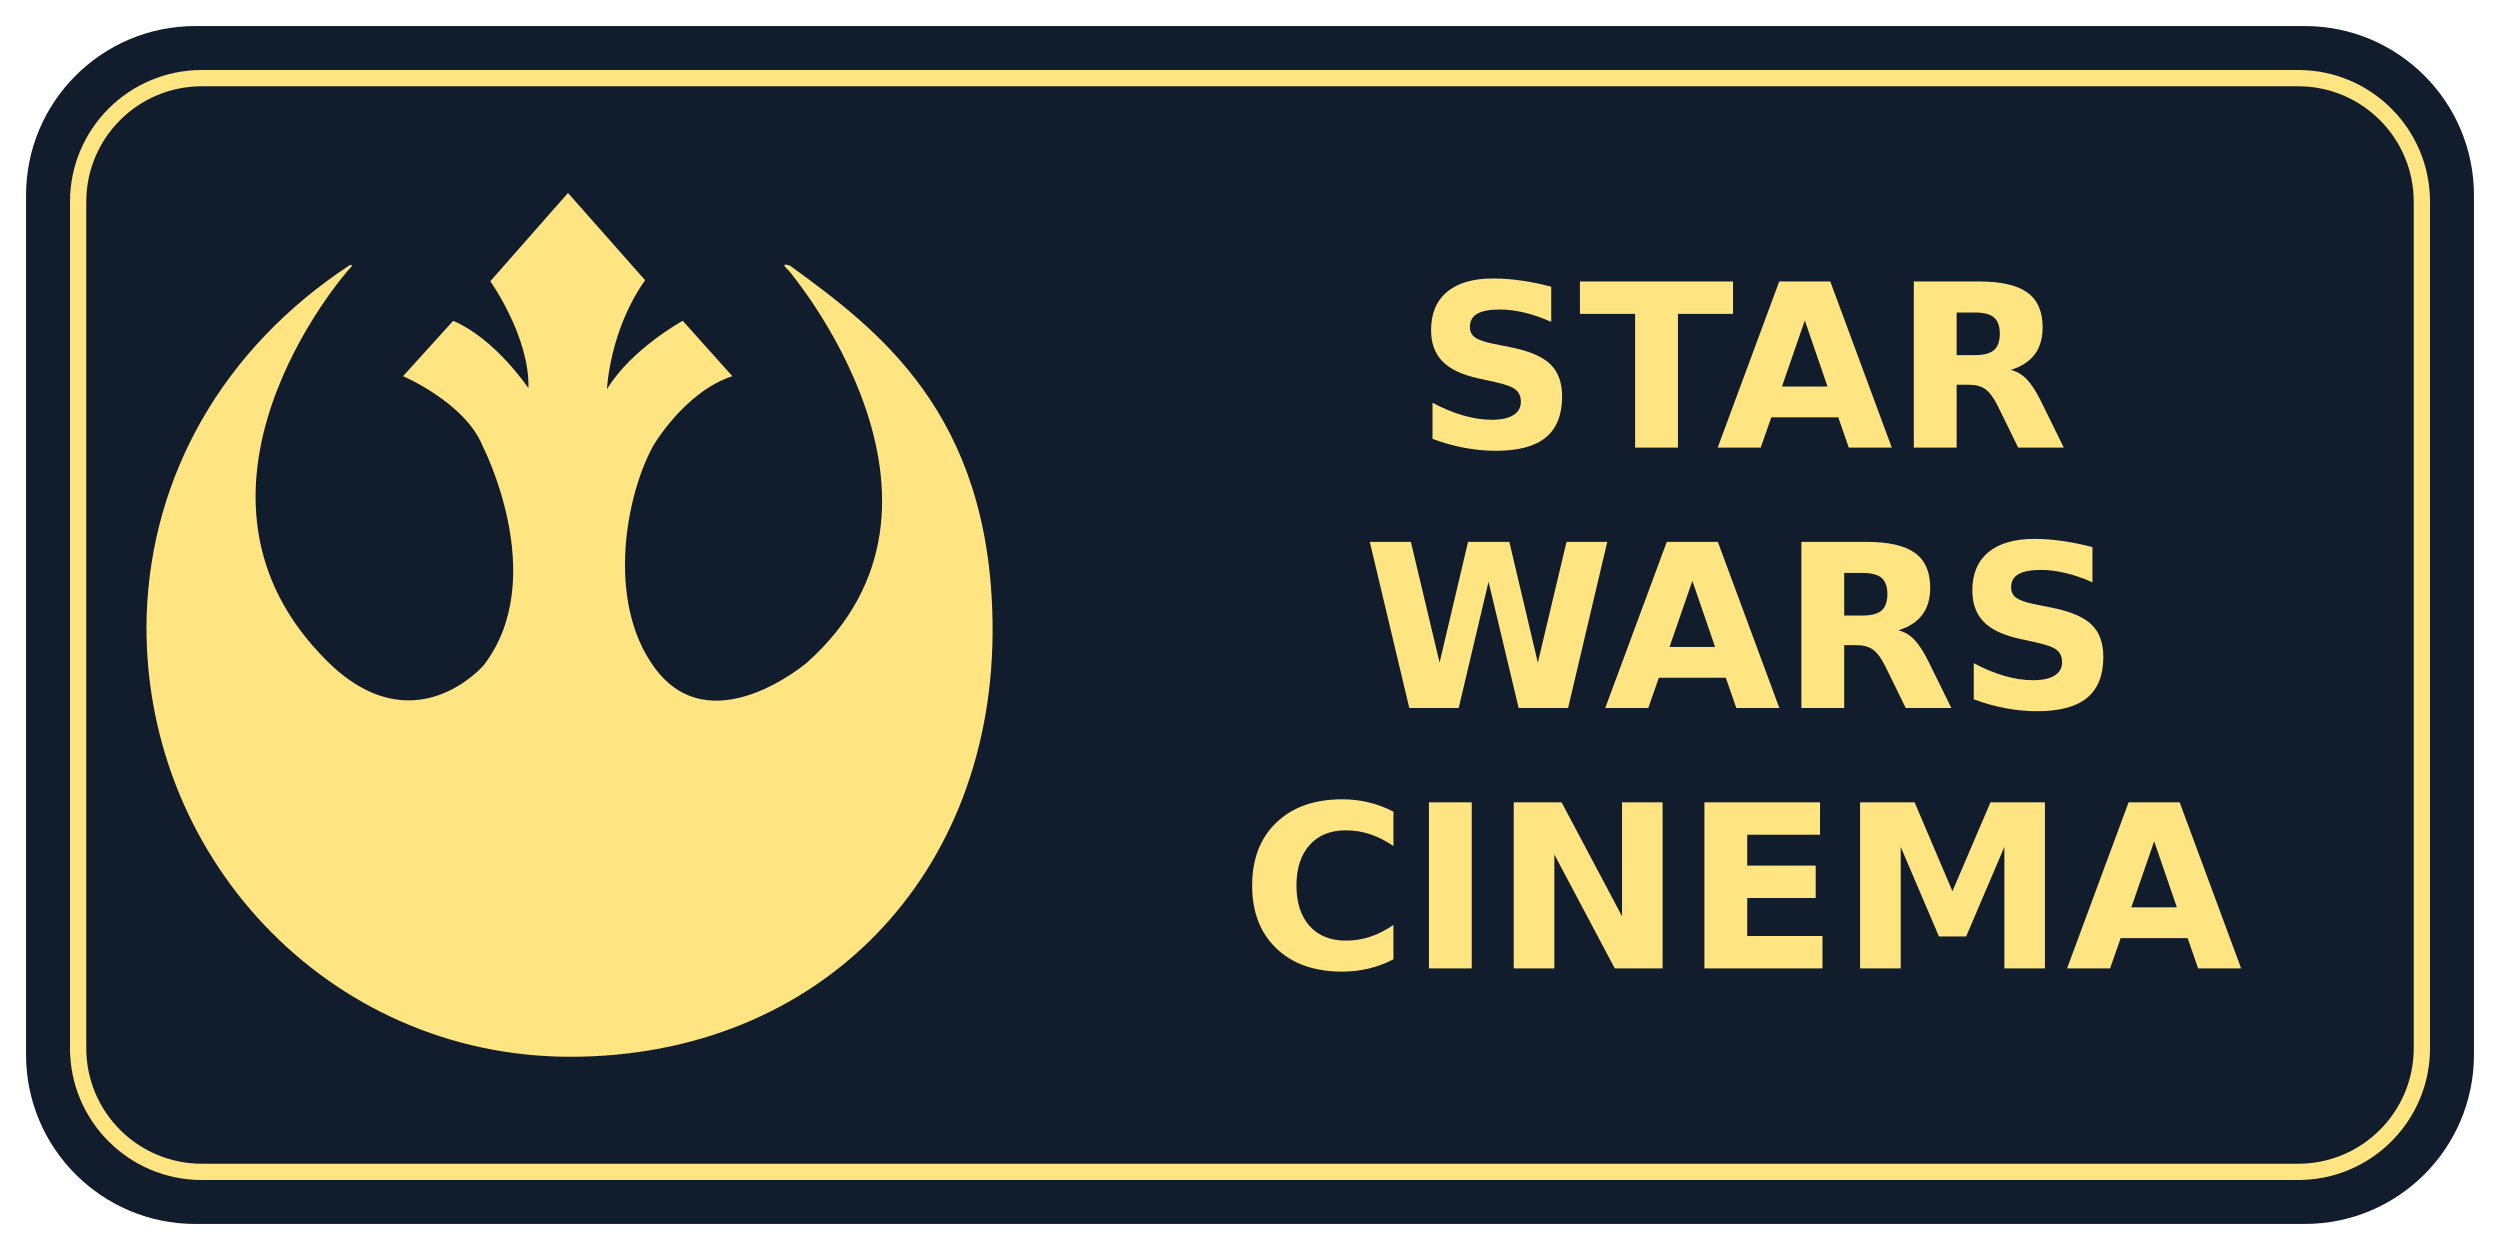
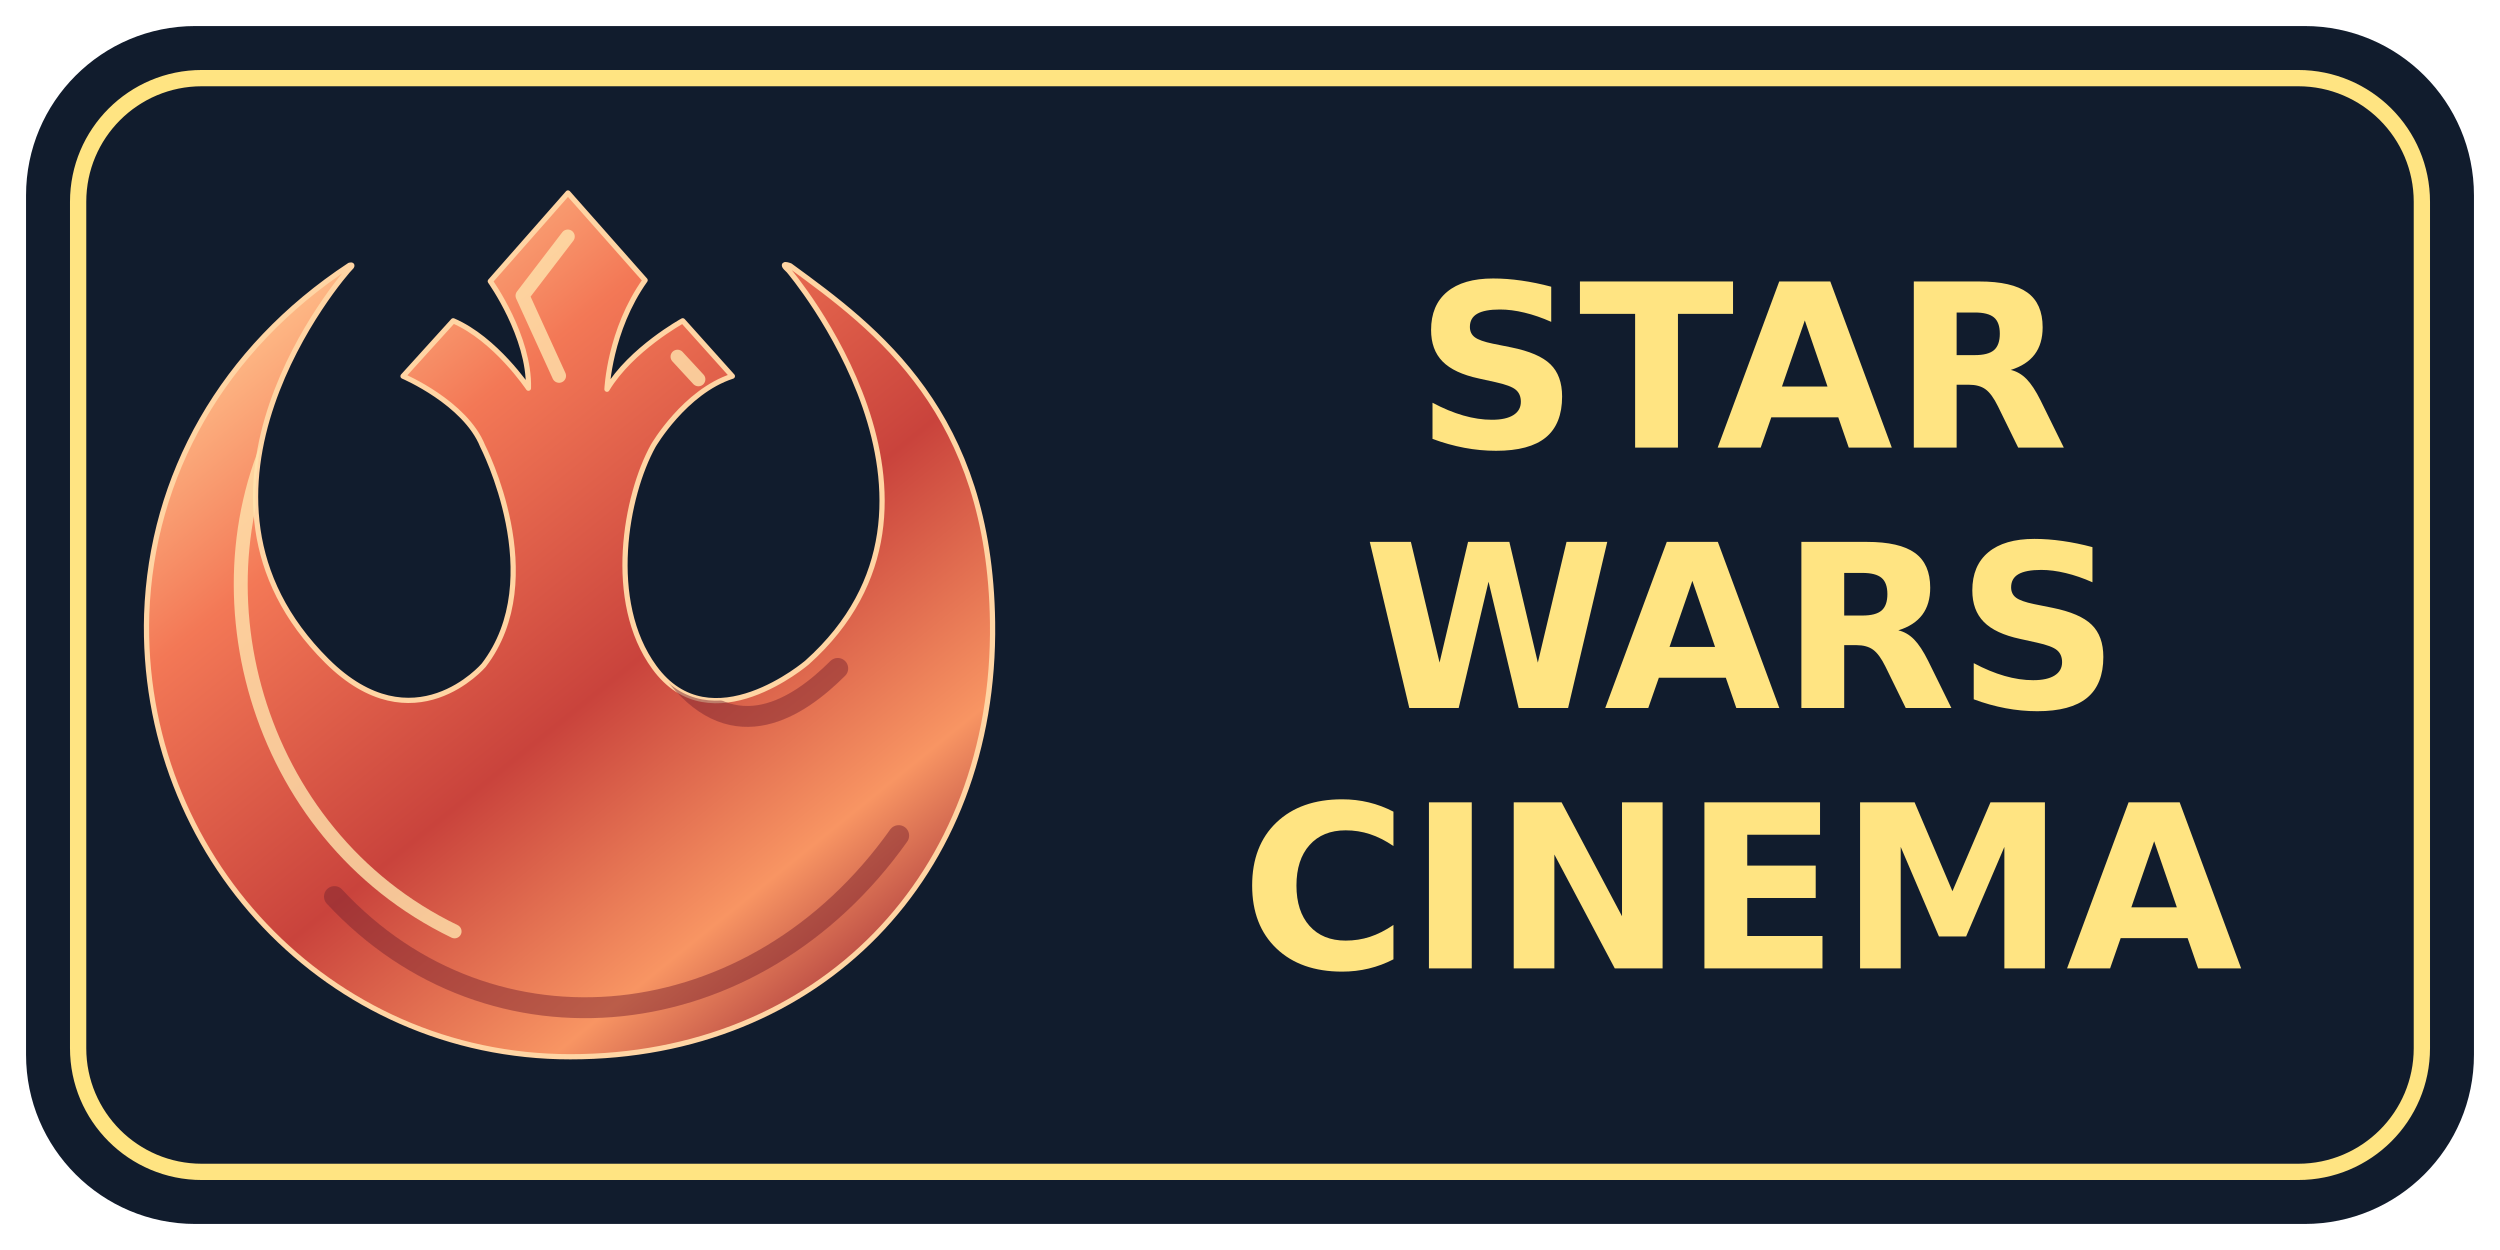
<svg xmlns="http://www.w3.org/2000/svg" viewBox="0 0 768 384" role="img" aria-labelledby="star-wars-cinema-title">
+   <defs>
+     <linearGradient id="star-wars-cinema-rebel-red" gradientUnits="userSpaceOnUse" x1="90" y1="60" x2="430" y2="480">
+       <stop offset="0" stop-color="#ffc08b" />
+       <stop offset=".23" stop-color="#f37856" />
+       <stop offset=".55" stop-color="#c9433c" />
+       <stop offset=".82" stop-color="#f89563" />
+       <stop offset="1" stop-color="#a43139" />
+     </linearGradient>
+     <clipPath id="star-wars-cinema-rebel-detail" clipPathUnits="userSpaceOnUse">
+       <path d="M256.5 504C117.2 504 9 387.8 13.2 249.9 16 170.7 56.4 97.7 129.7 49.5c.3 0 1.9-.6 1.1.8-5.8 5.5-111.3 129.8-14.1 226.4 49.8 49.5 90 2.5 90 2.5 38.5-50.1-.6-125.9-.6-125.9-10-24.9-45.7-40.1-45.7-40.1l28.8-31.8c24.4 10.5 43.2 38.7 43.2 38.7.8-29.6-21.9-61.4-21.9-61.4L255.1 8l44.3 50.1c-20.5 28.8-21.9 62.6-21.9 62.6 13.8-23 43.5-39.3 43.5-39.3l28.5 31.8c-27.4 8.9-45.4 39.9-45.4 39.9-15.8 28.5-27.1 89.4.6 127.3 32.4 44.6 87.7-2.8 87.7-2.8 102.7-91.9-10.5-225-10.5-225-6.1-5.5.8-2.8.8-2.8 50.1 36.5 114.6 84.4 116.2 204.8C500.9 400.2 399 504 256.5 504z" />
+     </clipPath>
+   </defs>
  <rect x="8" y="8" width="752" height="368" rx="52" fill="#111c2d" />
  <rect x="24" y="24" width="720" height="336" rx="38" fill="none" stroke="#ffe482" stroke-width="5" />
  <g transform="translate(0 3.0)">
-     <g fill="#ffe482" transform="translate(38 52) scale(0.535)">
+     <g fill="url(#star-wars-cinema-rebel-red)" stroke="#ffd5a4" stroke-width="3" stroke-linejoin="round" transform="translate(38 52) scale(0.535)">
      <path d="M256.5 504C117.2 504 9 387.8 13.2 249.9 16 170.7 56.4 97.7 129.7 49.5c.3 0 1.9-.6 1.1.8-5.8 5.5-111.3 129.8-14.1 226.4 49.8 49.5 90 2.5 90 2.5 38.5-50.1-.6-125.9-.6-125.9-10-24.9-45.7-40.1-45.7-40.1l28.8-31.8c24.4 10.5 43.2 38.7 43.2 38.7.8-29.6-21.9-61.4-21.9-61.4L255.1 8l44.3 50.1c-20.5 28.8-21.9 62.6-21.9 62.6 13.8-23 43.5-39.3 43.5-39.3l28.5 31.8c-27.4 8.9-45.4 39.9-45.4 39.9-15.8 28.5-27.1 89.4.6 127.3 32.4 44.6 87.7-2.8 87.7-2.8 102.7-91.9-10.5-225-10.5-225-6.1-5.5.8-2.8.8-2.8 50.1 36.5 114.6 84.4 116.2 204.8C500.9 400.2 399 504 256.5 504z" />
+       <g clip-path="url(#star-wars-cinema-rebel-detail)" fill="none" stroke-linecap="round">
+         <path d="M94 130C36 230 74 376 190 432m65-399-26 34 21 46m68-11 12 13" stroke="#ffe3ad" stroke-width="8" opacity=".8" />
+         <path d="M121 412c90 97 241 82 324-35M318 286c33 41 69 18 92-5" stroke="#7e2630" stroke-width="12" opacity=".5" />
+       </g>
    </g>
  </g>
  <g id="star-wars-cinema-three-line-wordmark" font-family="DejaVu Sans, sans-serif" font-weight="800" text-anchor="middle" fill="#ffe482">
    <text x="535" y="137.5" font-size="70">STAR</text>
    <text x="535" y="217.5" font-size="70">WARS</text>
    <text x="535" y="297.5" font-size="70">CINEMA</text>
  </g>
</svg>
